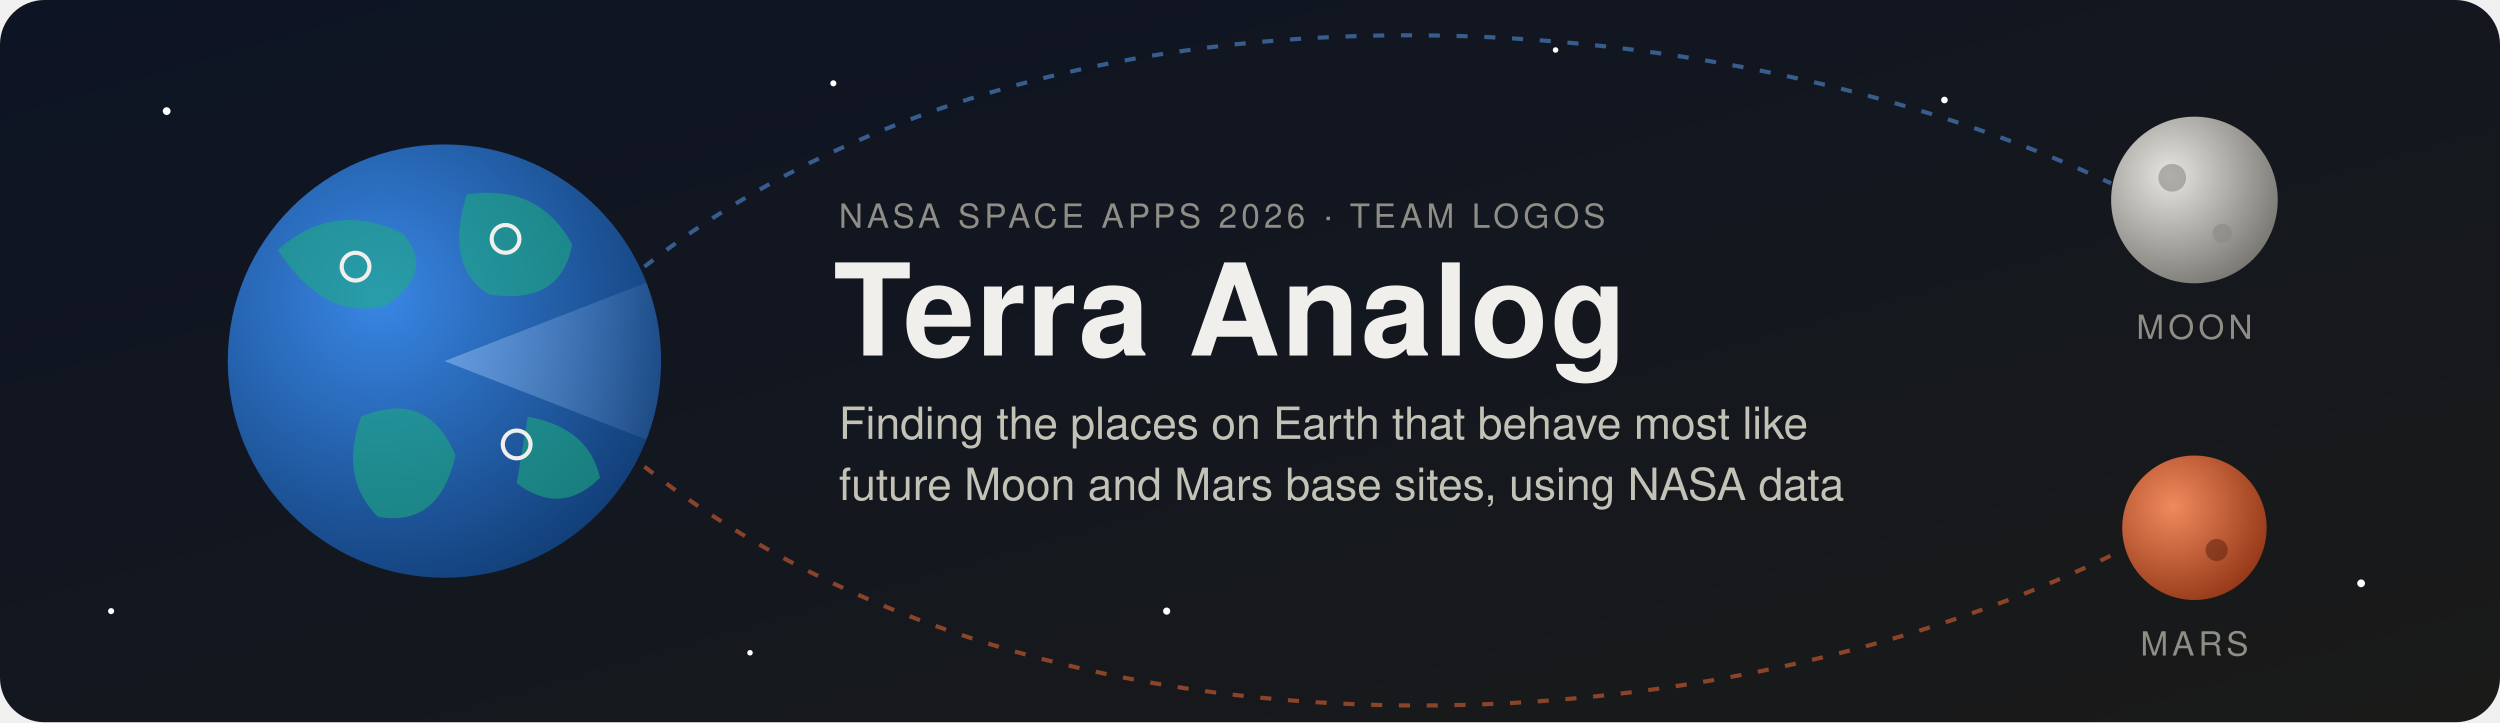
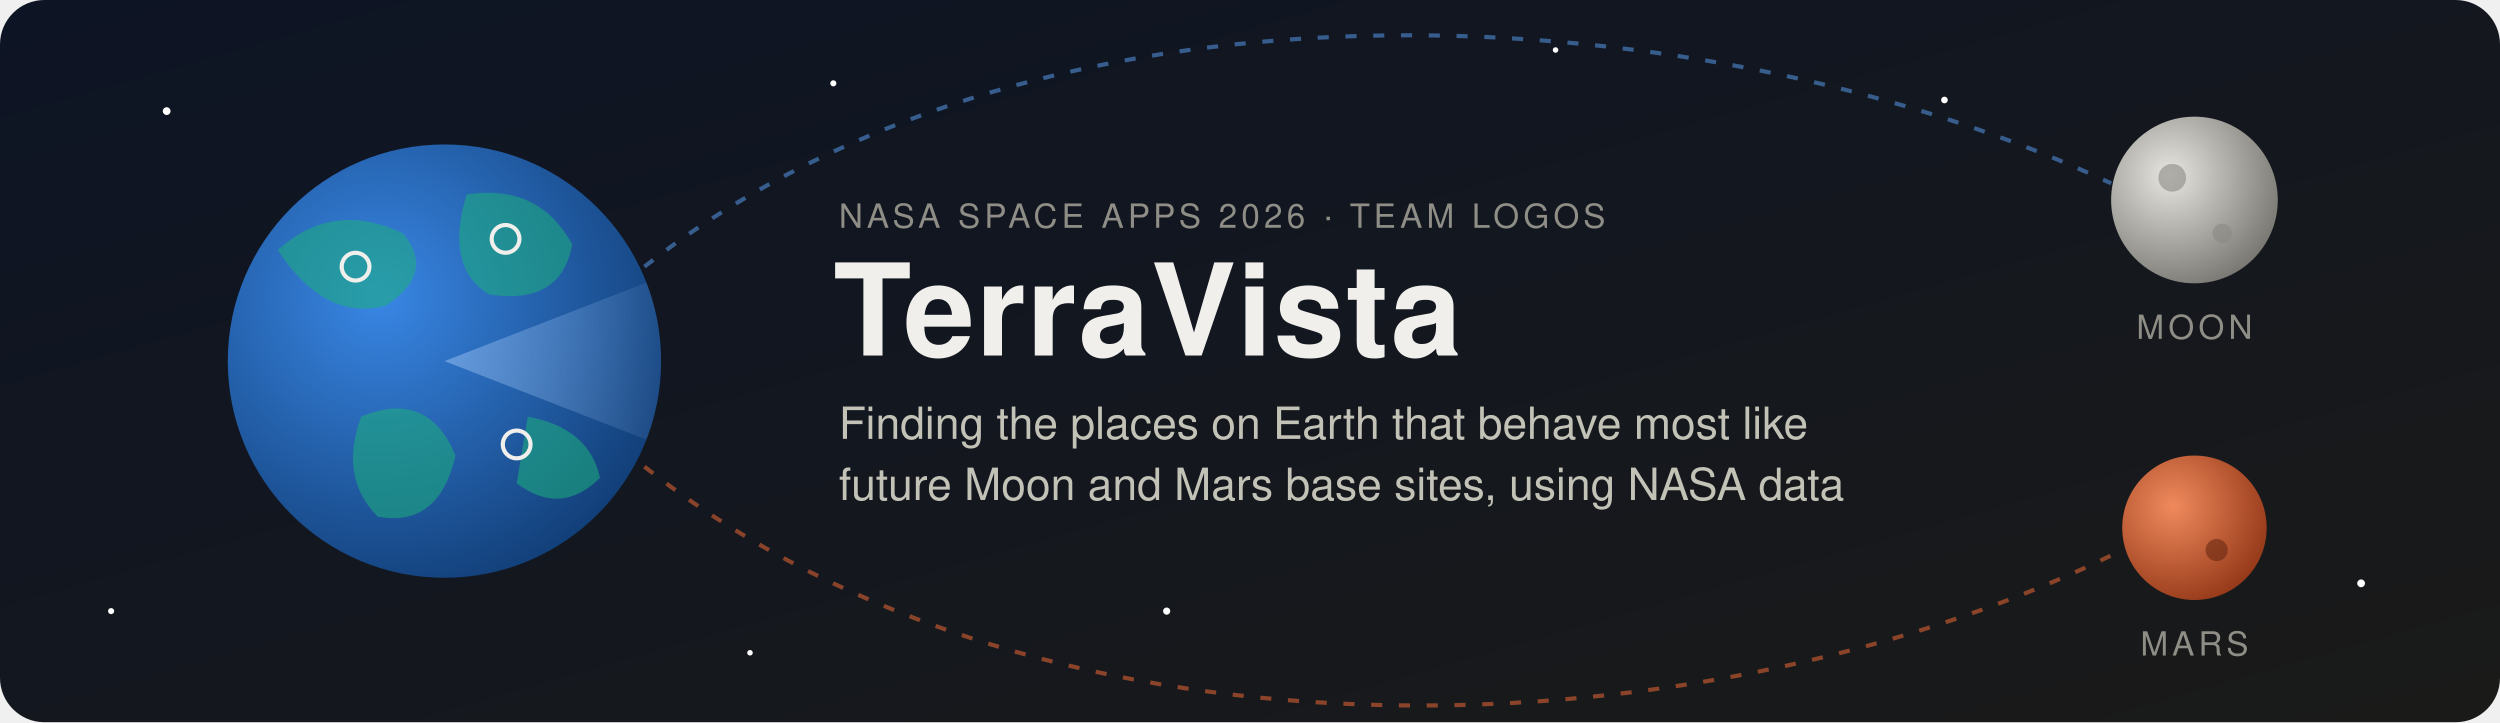
- <svg xmlns="http://www.w3.org/2000/svg" viewBox="0 0 900 260" width="900" height="260" role="img" aria-label="Terra Analog: scanning Earth for places that resemble Moon and Mars base sites">
+ <svg xmlns="http://www.w3.org/2000/svg" viewBox="0 0 900 260" width="900" height="260" role="img" aria-label="TerraVista: scanning Earth for places that resemble Moon and Mars base sites">
  <style>
  text { font-family: -apple-system, "Segoe UI", Helvetica, Arial, sans-serif; }
  .title { fill: #f0efec; font-size: 46px; font-weight: 700; letter-spacing: .5px; }
  .tag { fill: #c3c2b7; font-size: 16px; }
  .chip { fill: #8f8e86; font-size: 12px; letter-spacing: 1.5px; }
  .star { fill: #fff; animation: tw 3s ease-in-out infinite; }
  .s2 { animation-delay: .8s } .s3 { animation-delay: 1.6s } .s4 { animation-delay: 2.3s }
  @keyframes tw { 0%,100% { opacity: .15 } 50% { opacity: .9 } }
  .path { fill: none; stroke: #5598e7; stroke-width: 1.5; stroke-dasharray: 4 6; opacity: .55; animation: flow 1.6s linear infinite; }
  .path.m { stroke: #eb6834; }
  @keyframes flow { to { stroke-dashoffset: -20 } }
  .scan { animation: scan 4s ease-in-out infinite; transform-origin: 160px 130px; }
  @keyframes scan { 0% { transform: rotate(-40deg) } 50% { transform: rotate(40deg) } 100% { transform: rotate(-40deg) } }
  .ping { fill: none; stroke: #f0efec; stroke-width: 1.5; transform-box: fill-box; transform-origin: center; animation: ping 2.4s ease-out infinite; }
  .p2 { animation-delay: .8s } .p3 { animation-delay: 1.6s }
  @keyframes ping { 0% { transform: scale(.4); opacity: .9 } 100% { transform: scale(2.6); opacity: 0 } }
  .spin { animation: spin 40s linear infinite; transform-origin: 160px 130px; }
  @keyframes spin { to { transform: rotate(360deg) } }
  .float { animation: fl 6s ease-in-out infinite; }
  .float.b { animation-delay: -3s; }
  @keyframes fl { 0%,100% { transform: translateY(0) } 50% { transform: translateY(-6px) } }
  @media (prefers-reduced-motion: reduce) { * { animation: none !important; } }
</style>
  <defs>
    <linearGradient id="sky" x1="0" y1="0" x2="1" y2="1">
      <stop offset="0" stop-color="#0d1424" />
      <stop offset="1" stop-color="#1a1a19" />
    </linearGradient>
    <radialGradient id="earth" cx=".35" cy=".35" r=".8">
      <stop offset="0" stop-color="#3987e5" />
      <stop offset="1" stop-color="#0d366b" />
    </radialGradient>
    <radialGradient id="moon" cx=".35" cy=".35" r=".8">
      <stop offset="0" stop-color="#e6e5e0" />
      <stop offset="1" stop-color="#6b6a65" />
    </radialGradient>
    <radialGradient id="mars" cx=".35" cy=".35" r=".8">
      <stop offset="0" stop-color="#f08a5d" />
      <stop offset="1" stop-color="#8a2f10" />
    </radialGradient>
    <linearGradient id="beam" x1="0" y1="0" x2="1" y2="0">
      <stop offset="0" stop-color="#9ec5f4" stop-opacity=".5" />
      <stop offset="1" stop-color="#9ec5f4" stop-opacity="0" />
    </linearGradient>
    <clipPath id="ec">
      <circle cx="160" cy="130" r="78" />
    </clipPath>
  </defs>
  <rect width="900" height="260" rx="16" fill="url(#sky)" />
  <circle class="star" cx="60" cy="40" r="1.4" />
  <circle class="star s2" cx="300" cy="30" r="1.1" />
  <circle class="star s3" cx="420" cy="220" r="1.3" />
  <circle class="star s4" cx="700" cy="36" r="1.2" />
  <circle class="star s2" cx="850" cy="210" r="1.4" />
  <circle class="star" cx="560" cy="18" r="1" />
  <circle class="star s3" cx="40" cy="220" r="1.1" />
  <circle class="star s4" cx="270" cy="235" r="1" />
  <circle cx="160" cy="130" r="78" fill="url(#earth)" />
  <g clip-path="url(#ec)" opacity=".55" fill="#1baf7a">
    <g class="spin">
      <path d="M100 90 q20 -18 45 -6 q12 14 -6 26 q-22 6 -39 -20z" />
      <path d="M168 70 q26 -4 38 18 q-4 22 -30 18 q-16 -10 -8 -36z" />
      <path d="M130 150 q24 -10 34 14 q-6 26 -28 22 q-14 -14 -6 -36z" />
      <path d="M190 150 q22 4 26 22 q-14 14 -30 2z" />
    </g>
  </g>
  <g clip-path="url(#ec)">
    <path class="scan" d="M160 130 L250 95 L250 165 Z" fill="url(#beam)" />
  </g>
  <circle class="ping" cx="128" cy="96" r="5" />
  <circle class="ping p2" cx="186" cy="160" r="5" />
  <circle class="ping p3" cx="182" cy="86" r="5" />
  <path class="path" d="M232 96 C 380 -20, 620 0, 760 66" />
  <path class="path m" d="M232 168 C 380 285, 620 270, 764 198" />
  <g class="float">
    <circle cx="790" cy="72" r="30" fill="url(#moon)" />
    <circle cx="782" cy="64" r="5" fill="#8a8984" opacity=".6" />
    <circle cx="800" cy="84" r="3.5" fill="#8a8984" opacity=".6" />
  </g>
  <g class="float b">
    <circle cx="790" cy="190" r="26" fill="url(#mars)" />
    <circle cx="798" cy="198" r="4" fill="#5a1e0a" opacity=".5" />
  </g>
  <text class="chip" x="790" y="122" text-anchor="middle">MOON</text>
  <text class="chip" x="790" y="236" text-anchor="middle">MARS</text>
-   <text class="title" x="300" y="128">Terra Analog</text>
+   <text class="title" x="300" y="128">TerraVista</text>
  <text class="tag" x="302" y="158">Finding the places on Earth that behave most like</text>
  <text class="tag" x="302" y="180">future Moon and Mars base sites, using NASA data</text>
  <text class="chip" x="302" y="82">NASA SPACE APPS 2026 · TEAM LOGOS</text>
</svg>
